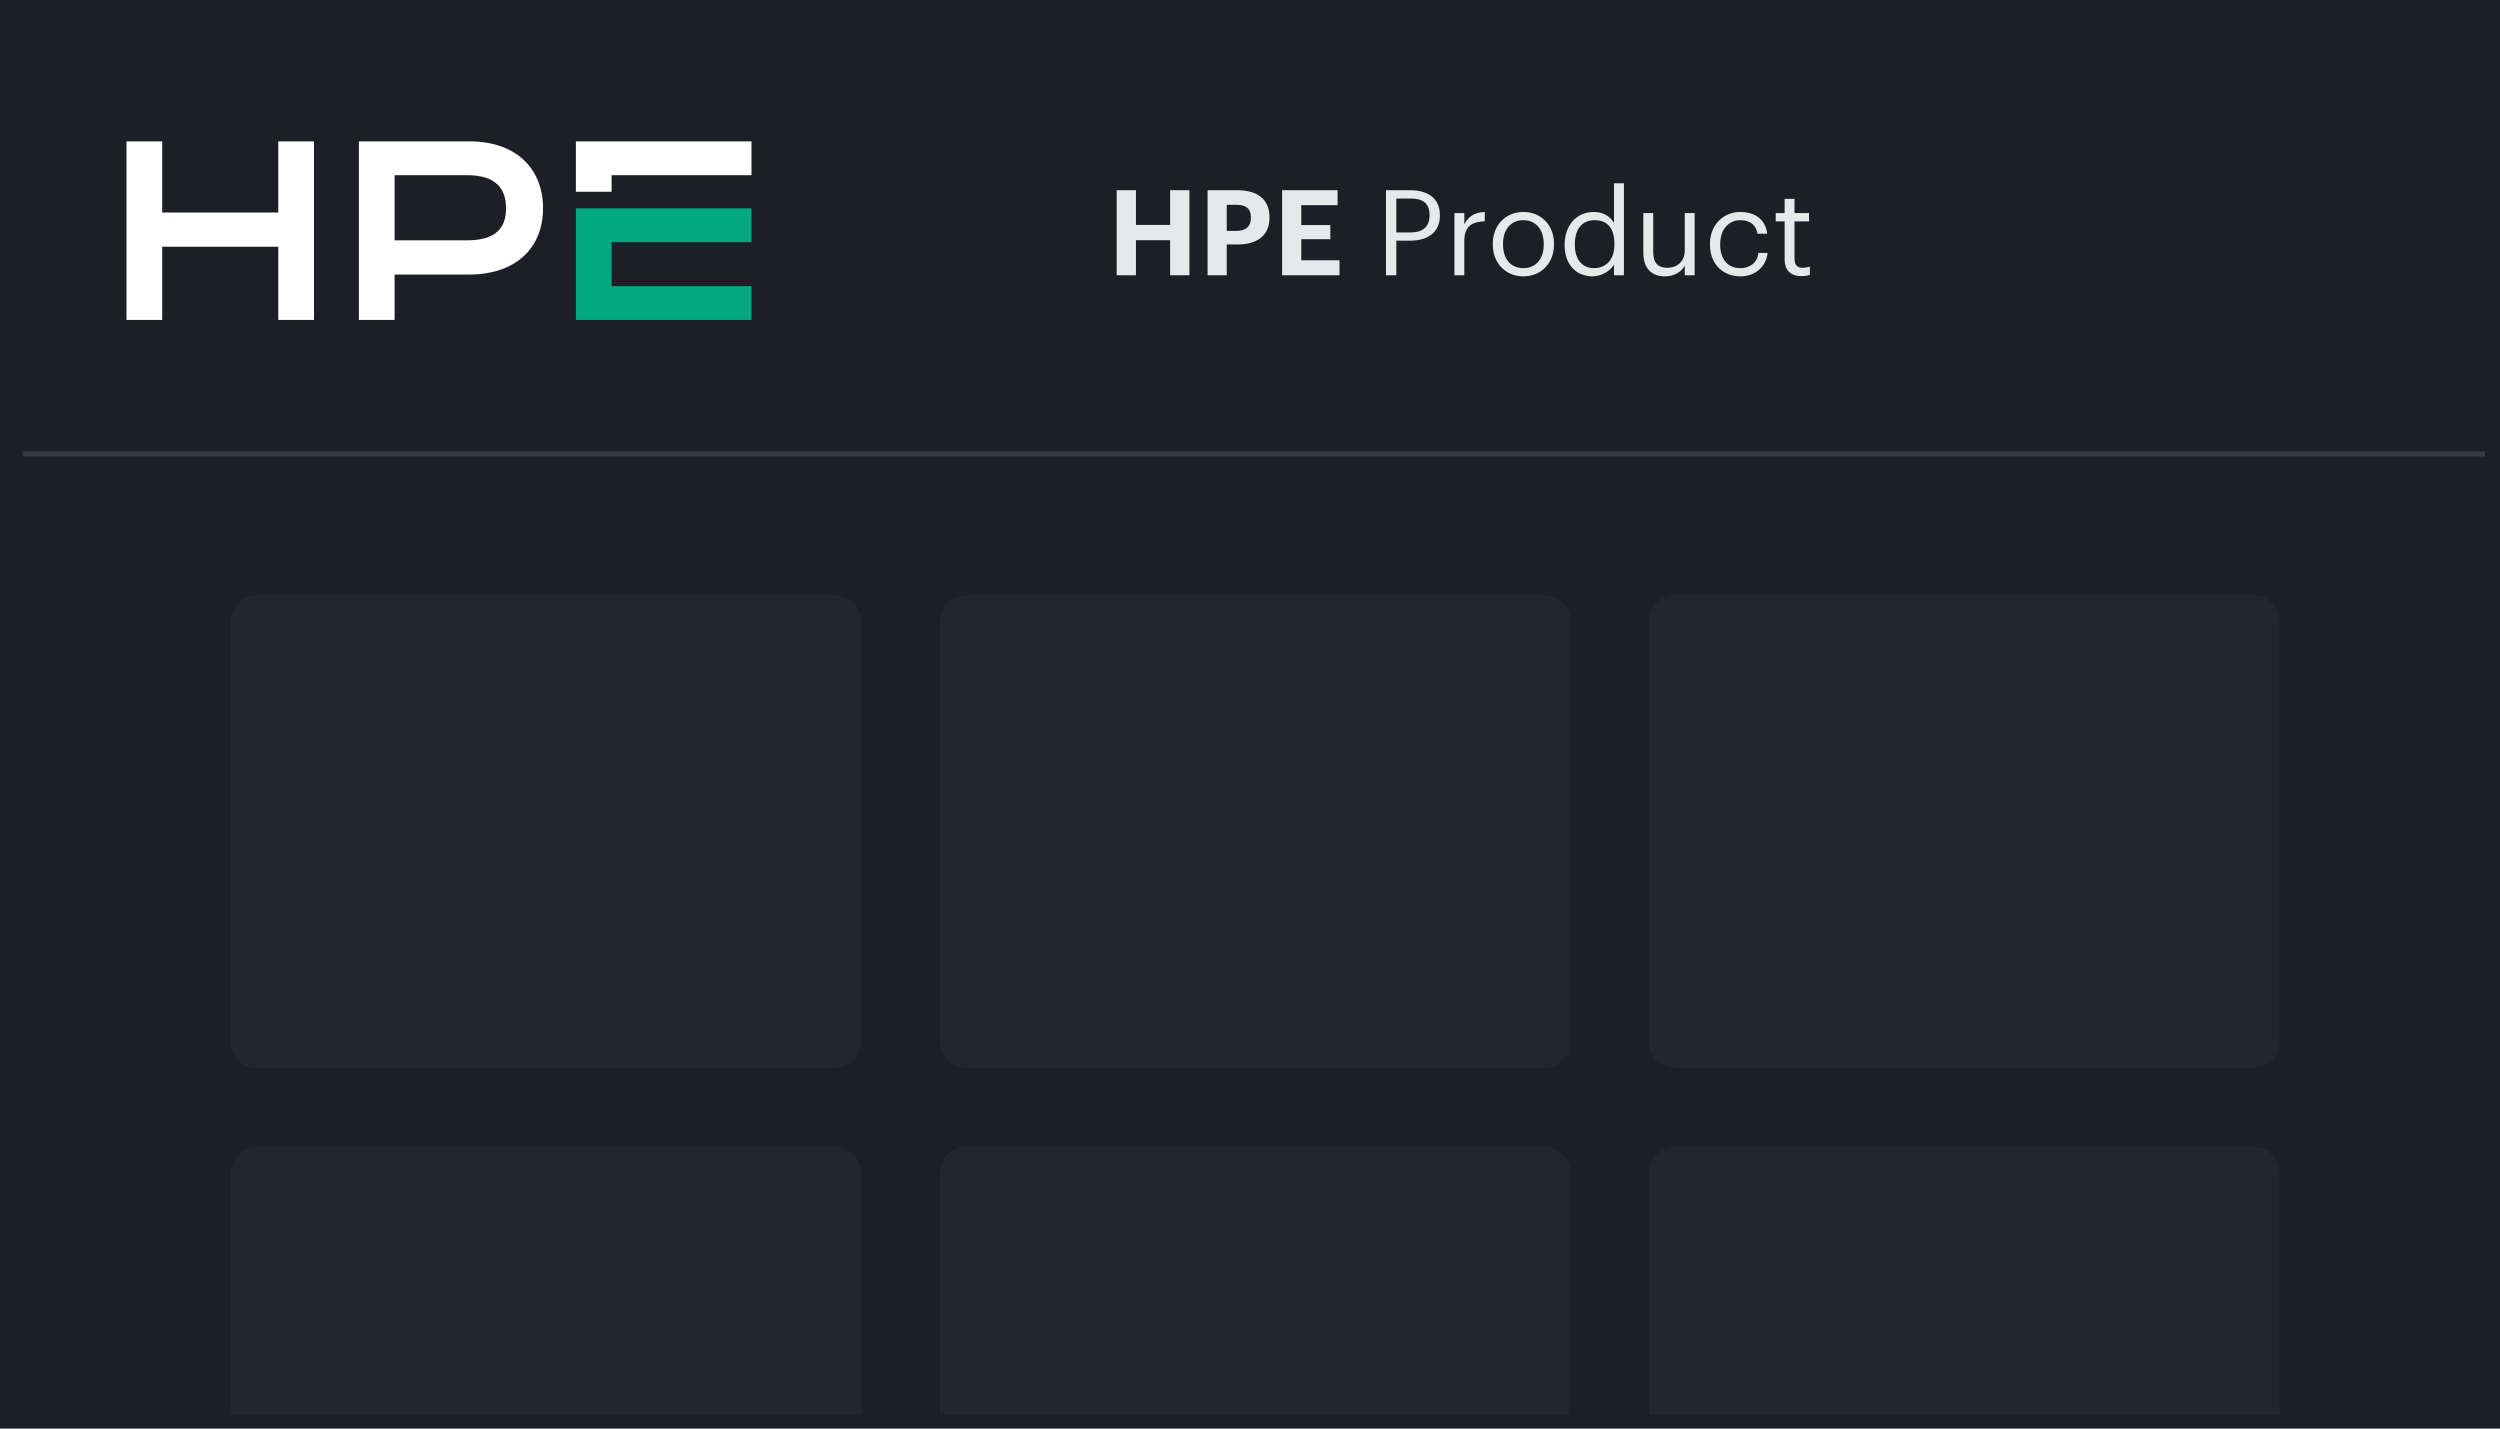
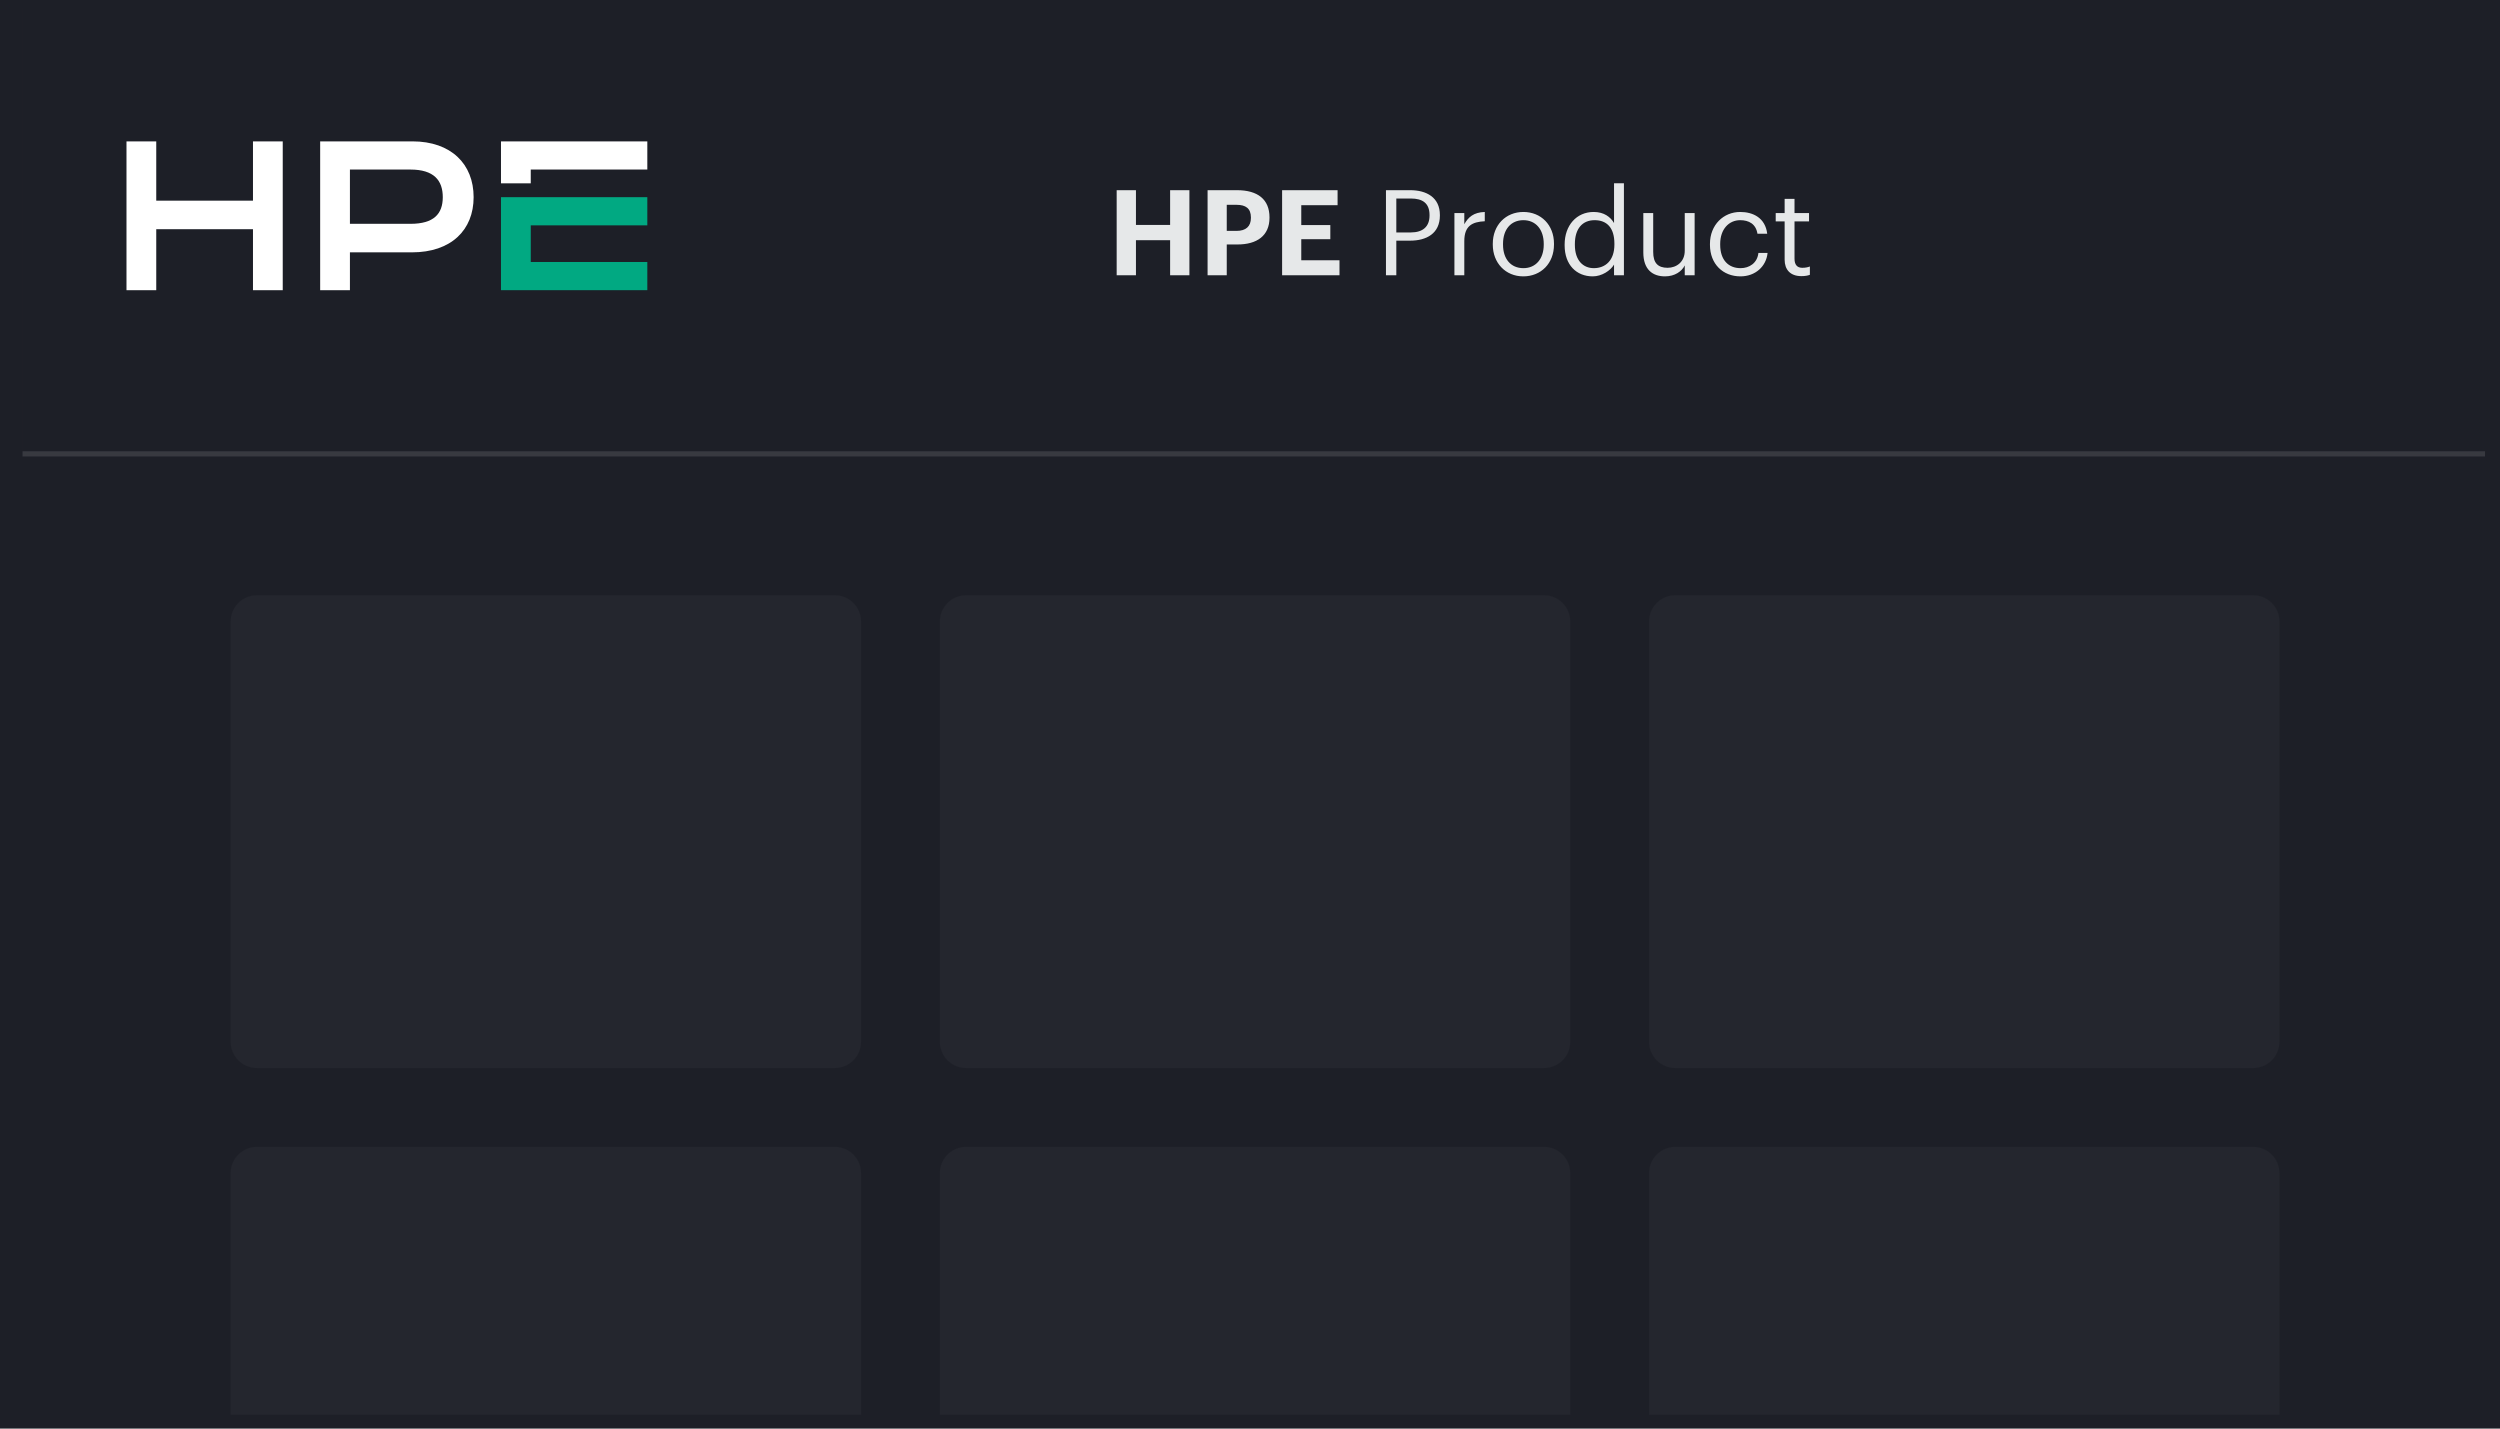
<svg xmlns="http://www.w3.org/2000/svg" width="336" height="192" viewBox="0 0 336 192" fill="none">
  <rect width="336" height="192" fill="#1D1F27" />
  <mask id="mask0_146_378" style="mask-type:luminance" maskUnits="userSpaceOnUse" x="3" y="1" width="331" height="190">
    <path d="M334 1H3V190.15H334V1Z" fill="white" />
  </mask>
  <g mask="url(#mask0_146_378)">
    <path d="M334 1H3V61H334V1Z" fill="#1D1F27" />
    <path d="M150.08 37V25.56H152.672V30.232H157.264V25.56H159.856V37H157.264V32.28H152.672V37H150.08ZM162.299 37V25.56H166.251C169.035 25.56 170.619 26.792 170.619 29.208V29.272C170.619 31.688 168.923 32.856 166.331 32.856H164.875V37H162.299ZM164.875 31.032H166.187C167.451 31.032 168.123 30.424 168.123 29.288V29.224C168.123 28.008 167.419 27.528 166.203 27.528H164.875V31.032ZM172.315 37V25.56H179.771V27.576H174.891V30.248H178.795V32.152H174.891V34.984H180.027V37H172.315ZM186.273 37V25.56H189.521C191.713 25.56 193.521 26.52 193.521 28.904V28.968C193.521 31.4 191.697 32.344 189.521 32.344H187.665V37H186.273ZM187.665 31.24H189.617C191.249 31.24 192.129 30.44 192.129 28.968V28.904C192.129 27.288 191.169 26.68 189.617 26.68H187.665V31.24ZM195.474 37V28.632H196.802V30.136C197.33 29.192 198.05 28.536 199.554 28.488V29.736C197.874 29.816 196.802 30.344 196.802 32.408V37H195.474ZM204.727 37.144C202.343 37.144 200.631 35.336 200.631 32.888V32.76C200.631 30.248 202.375 28.488 204.743 28.488C207.111 28.488 208.855 30.232 208.855 32.744V32.872C208.855 35.4 207.111 37.144 204.727 37.144ZM204.743 36.04C206.423 36.04 207.479 34.776 207.479 32.888V32.776C207.479 30.84 206.407 29.592 204.743 29.592C203.063 29.592 202.007 30.84 202.007 32.76V32.888C202.007 34.792 203.047 36.04 204.743 36.04ZM214.063 37.144C211.871 37.144 210.287 35.592 210.287 32.984V32.856C210.287 30.296 211.887 28.488 214.191 28.488C215.583 28.488 216.447 29.16 216.927 29.976V24.632H218.255V37H216.927V35.56C216.447 36.376 215.279 37.144 214.063 37.144ZM214.207 36.04C215.759 36.04 216.975 35.016 216.975 32.872V32.744C216.975 30.6 215.951 29.592 214.319 29.592C212.655 29.592 211.663 30.76 211.663 32.792V32.92C211.663 35.032 212.799 36.04 214.207 36.04ZM223.774 37.144C222.11 37.144 220.862 36.232 220.862 33.928V28.632H222.19V33.864C222.19 35.336 222.814 35.992 224.126 35.992C225.31 35.992 226.43 35.208 226.43 33.704V28.632H227.758V37H226.43V35.672C226.046 36.456 225.118 37.144 223.774 37.144ZM233.914 37.144C231.578 37.144 229.818 35.496 229.818 32.904V32.776C229.818 30.216 231.642 28.488 233.882 28.488C235.626 28.488 237.258 29.288 237.514 31.416H236.202C235.994 30.088 235.034 29.592 233.882 29.592C232.362 29.592 231.194 30.808 231.194 32.776V32.904C231.194 34.952 232.314 36.04 233.93 36.04C235.114 36.04 236.186 35.352 236.33 33.992H237.562C237.386 35.8 235.93 37.144 233.914 37.144ZM242.111 37.112C240.591 37.112 239.855 36.216 239.855 34.904V29.752H238.655V28.632H239.855V26.728H241.183V28.632H243.135V29.752H241.183V34.776C241.183 35.592 241.551 35.992 242.223 35.992C242.639 35.992 242.959 35.928 243.247 35.816V36.936C242.975 37.032 242.655 37.112 242.111 37.112Z" fill="#E6E8E9" />
-     <path d="M82.2 32.545V38.455H101V43H77.4V28H101V32.545H82.2Z" fill="#01A982" />
-     <path d="M63.112 19H48.236V43H53.036V36.899H63.038C69.357 36.899 72.986 33.3 72.986 28C72.986 22.664 69.357 19 63.112 19ZM62.799 32.299H53.036V23.545H62.799C66.579 23.545 68.012 25.292 68.012 28C68.012 30.68 66.579 32.299 62.799 32.299ZM82.2 25.772H77.4V19H101V23.545H82.2V25.772ZM42.2 19V43H37.4V33.164H21.8V43H17V19H21.8V28.564H37.4V19H42.2Z" fill="white" />
+     <path d="M71.333 30.288V35.212H87V39H67.333V26.5H87V30.288H71.333Z" fill="#01A982" />
+     <path d="M55.427 19H43.03V39H47.03V33.916H55.365C60.631 33.916 63.655 30.917 63.655 26.5C63.655 22.053 60.631 19 55.427 19ZM55.166 30.082H47.03V22.788H55.166C58.315 22.788 59.51 24.244 59.51 26.5C59.51 28.733 58.315 30.082 55.166 30.082ZM71.333 24.643H67.333V19H87V22.788H71.333V24.643ZM38 19V39H34V30.803H21V39H17V19H21V26.97H34V19H38Z" fill="white" />
    <path opacity="0.5" d="M112.195 80H34.53C32.581 80 31 81.581 31 83.53V140.016C31 141.966 32.581 143.546 34.53 143.546H112.195C114.145 143.546 115.725 141.966 115.725 140.016V83.53C115.725 81.581 114.145 80 112.195 80Z" fill="white" fill-opacity="0.06" />
    <path opacity="0.5" d="M112.195 154.138H34.53C32.581 154.138 31 155.718 31 157.668V214.154C31 216.103 32.581 217.684 34.53 217.684H112.195C114.145 217.684 115.725 216.103 115.725 214.154V157.668C115.725 155.718 114.145 154.138 112.195 154.138Z" fill="white" fill-opacity="0.06" />
    <path opacity="0.5" d="M207.511 80H129.846C127.896 80 126.316 81.581 126.316 83.53V140.016C126.316 141.966 127.896 143.546 129.846 143.546H207.511C209.461 143.546 211.041 141.966 211.041 140.016V83.53C211.041 81.581 209.461 80 207.511 80Z" fill="white" fill-opacity="0.06" />
    <path opacity="0.5" d="M302.827 80H225.162C223.212 80 221.632 81.581 221.632 83.53V140.016C221.632 141.966 223.212 143.546 225.162 143.546H302.827C304.777 143.546 306.357 141.966 306.357 140.016V83.53C306.357 81.581 304.777 80 302.827 80Z" fill="white" fill-opacity="0.06" />
    <path opacity="0.5" d="M207.511 154.138H129.846C127.896 154.138 126.316 155.718 126.316 157.668V214.154C126.316 216.103 127.896 217.684 129.846 217.684H207.511C209.461 217.684 211.041 216.103 211.041 214.154V157.668C211.041 155.718 209.461 154.138 207.511 154.138Z" fill="white" fill-opacity="0.06" />
    <path opacity="0.5" d="M302.827 154.138H225.162C223.212 154.138 221.632 155.718 221.632 157.668V214.154C221.632 216.103 223.212 217.684 225.162 217.684H302.827C304.777 217.684 306.357 216.103 306.357 214.154V157.668C306.357 155.718 304.777 154.138 302.827 154.138Z" fill="white" fill-opacity="0.06" />
    <path d="M3 61H334" stroke="white" stroke-opacity="0.12" stroke-width="0.7" />
  </g>
</svg>
